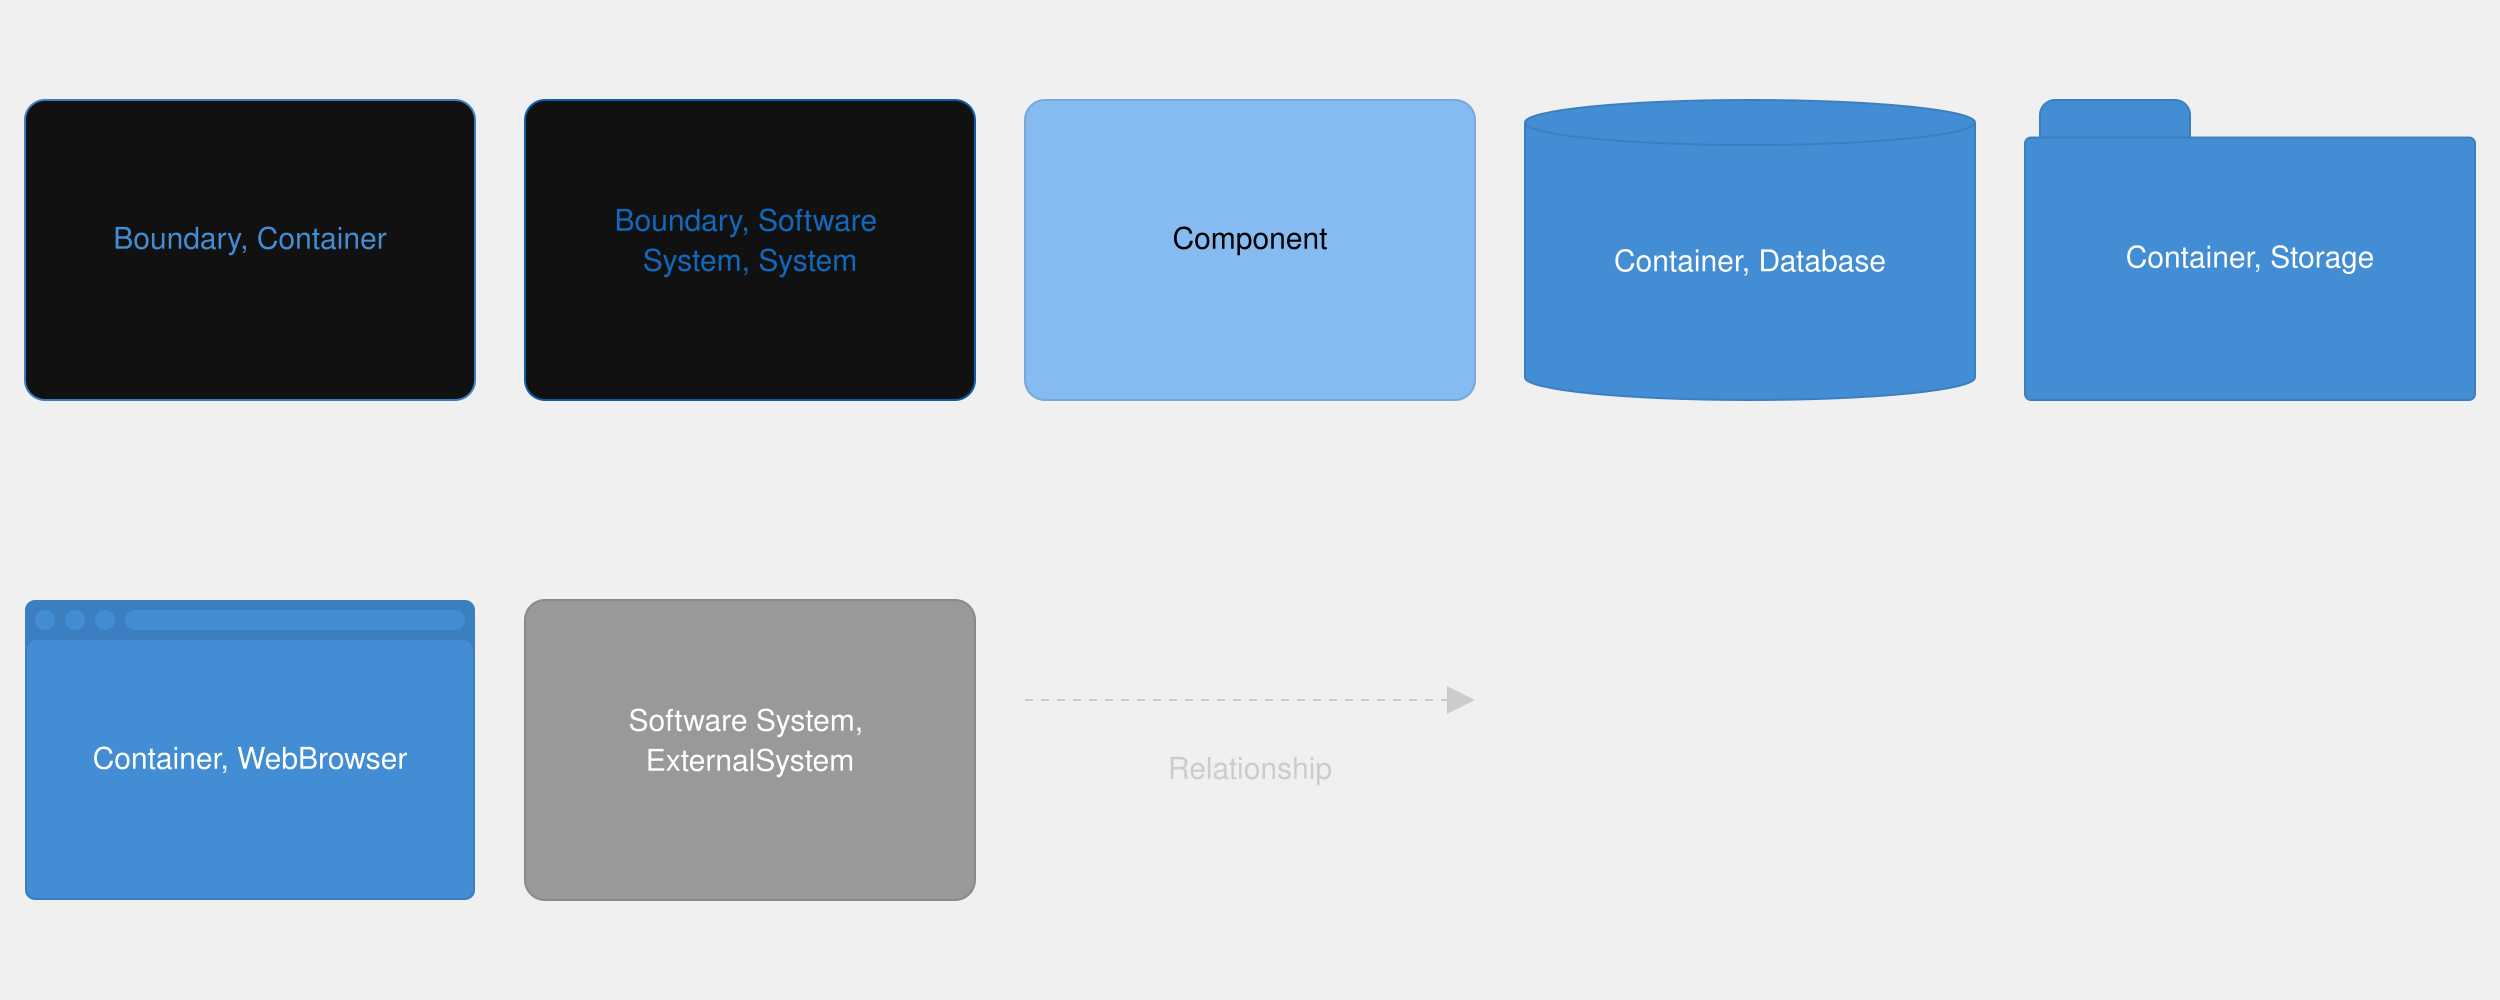
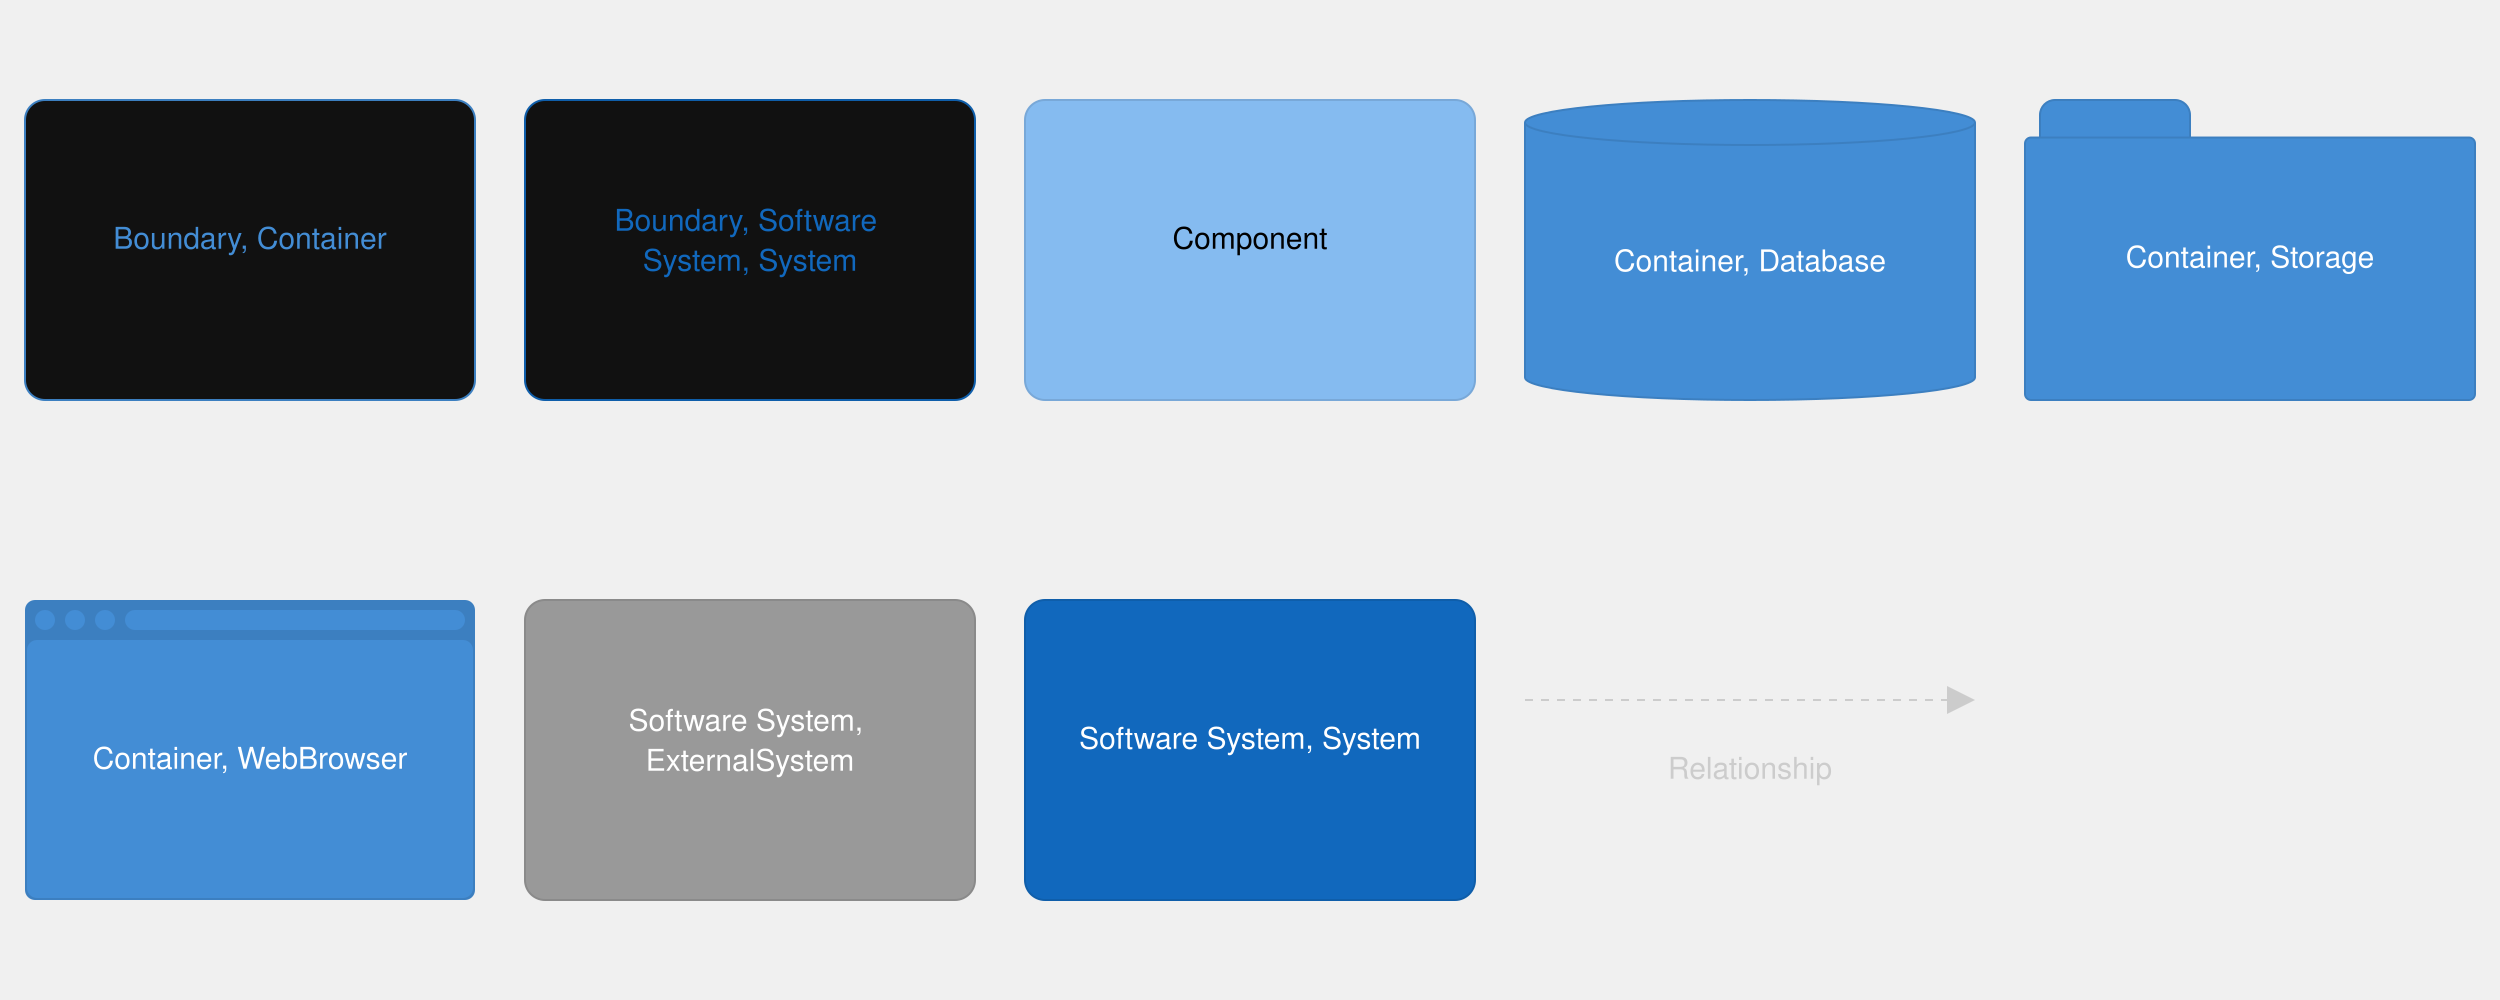
<svg xmlns="http://www.w3.org/2000/svg" version="1.1" viewBox="0 0 2500 1000" style="background: #111111">
  <g transform="translate(25,100)">
    <rect width="450" height="300" rx="20" ry="20" x="0" y="0" fill="#111111" stroke-width="2" stroke="#3c7fc0" stroke-dasharray="" />
    <text x="225" y="95" text-anchor="middle" dominant-baseline="hanging" fill="#438dd5" font-size="30px" font-family="Tahoma, Verdana, Helvetica, Arial">
      <tspan x="225" dy="40px">Boundary, Container</tspan>
    </text>
  </g>
  <g transform="translate(525,100)">
    <rect width="450" height="300" rx="20" ry="20" x="0" y="0" fill="#111111" stroke-width="2" stroke="#0f5eaa" stroke-dasharray="" />
    <text x="225" y="77" text-anchor="middle" dominant-baseline="hanging" fill="#1168bd" font-size="30px" font-family="Tahoma, Verdana, Helvetica, Arial">
      <tspan x="225" dy="40px">Boundary, Software</tspan>
      <tspan x="225" dy="40px">System, System</tspan>
    </text>
  </g>
  <g transform="translate(1025,100)">
    <rect width="450" height="300" rx="20" ry="20" x="0" y="0" fill="#85bbf0" stroke-width="2" stroke="#78a8d8" stroke-dasharray="" />
    <text x="225" y="95" text-anchor="middle" dominant-baseline="hanging" fill="#000000" font-size="30px" font-family="Tahoma, Verdana, Helvetica, Arial">
      <tspan x="225" dy="40px">Component</tspan>
    </text>
  </g>
  <g transform="translate(1525,100)">
    <path id="keyElementCylinderPath" d="M 0,22.5 a 225,22.5 0,0,0 450 0 a 225,22.5 0,0,0 -450 0 l 0,255 a 225,22.5 0,0,0 450 0 l 0,-255" fill="#438dd5" stroke-width="2" stroke="#3c7fc0" stroke-dasharray="" />
    <text x="225" y="117.5" text-anchor="middle" dominant-baseline="hanging" fill="#ffffff" font-size="30px" font-family="Tahoma, Verdana, Helvetica, Arial">
      <tspan x="225" dy="40px">Container, Database</tspan>
    </text>
  </g>
  <g transform="translate(2025,100)">
    <rect width="150" height="75" rx="15" ry="15" x="15" y="0" fill="#438dd5" stroke-width="2" stroke="#3c7fc0" stroke-dasharray="" />
    <rect width="450" height="262.5" rx="6" ry="6" x="0" y="37.5" fill="#438dd5" stroke-width="2" stroke="#3c7fc0" stroke-dasharray="" />
    <text x="225" y="113.75" text-anchor="middle" dominant-baseline="hanging" fill="#ffffff" font-size="30px" font-family="Tahoma, Verdana, Helvetica, Arial">
      <tspan x="225" dy="40px">Container, Storage</tspan>
    </text>
  </g>
  <g transform="translate(25,600)">
    <rect width="450" height="300" rx="10" ry="10" x="0" y="0" fill="#3c7fc0" stroke-width="0" stroke="#3c7fc0" stroke-dasharray="" />
    <rect width="446" height="258" rx="10" ry="10" x="2" y="40" fill="#438dd5" stroke-width="0" />
    <rect width="340" height="20" rx="10" ry="10" x="100" y="10" fill="#438dd5" stroke-width="0" />
    <ellipse cx="20" cy="20" rx="10" ry="10" fill="#438dd5" stroke-width="0" />
    <ellipse cx="50" cy="20" rx="10" ry="10" fill="#438dd5" stroke-width="0" />
    <ellipse cx="80" cy="20" rx="10" ry="10" fill="#438dd5" stroke-width="0" />
    <text x="225" y="115" text-anchor="middle" dominant-baseline="hanging" fill="#ffffff" font-size="30px" font-family="Tahoma, Verdana, Helvetica, Arial">
      <tspan x="225" dy="40px">Container, WebBrowser</tspan>
    </text>
  </g>
  <g transform="translate(525,600)">
    <rect width="450" height="300" rx="20" ry="20" x="0" y="0" fill="#999999" stroke-width="2" stroke="#8a8a8a" stroke-dasharray="" />
    <text x="225" y="77" text-anchor="middle" dominant-baseline="hanging" fill="#ffffff" font-size="30px" font-family="Tahoma, Verdana, Helvetica, Arial">
      <tspan x="225" dy="40px">Software System,</tspan>
      <tspan x="225" dy="40px">ExternalSystem</tspan>
    </text>
  </g>
-   <g transform="translate(1025,670)">
+   <g transform="translate(1025,600)">
+     <rect width="450" height="300" rx="20" ry="20" x="0" y="0" fill="#1168bd" stroke-width="2" stroke="#0f5eaa" stroke-dasharray="" />
+     <text x="225" y="95" text-anchor="middle" dominant-baseline="hanging" fill="#ffffff" font-size="30px" font-family="Tahoma, Verdana, Helvetica, Arial">
+       <tspan x="225" dy="40px">Software System, System</tspan>
+     </text>
+   </g>
+   <g transform="translate(1525,670)">
    <path d="M422,0 L422,44 L450,30 L 422,16" style="fill:#cccccc" />
    <path d="M0,30 L422,30" style="stroke:#cccccc; stroke-width: 2; fill: none; stroke-dasharray: 8 8;" />
    <text x="225" y="55" text-anchor="middle" dominant-baseline="hanging" fill="#cccccc" font-size="30px" font-family="Tahoma, Verdana, Helvetica, Arial">
      <tspan x="225" dy="40px">Relationship</tspan>
    </text>
  </g>
</svg>
